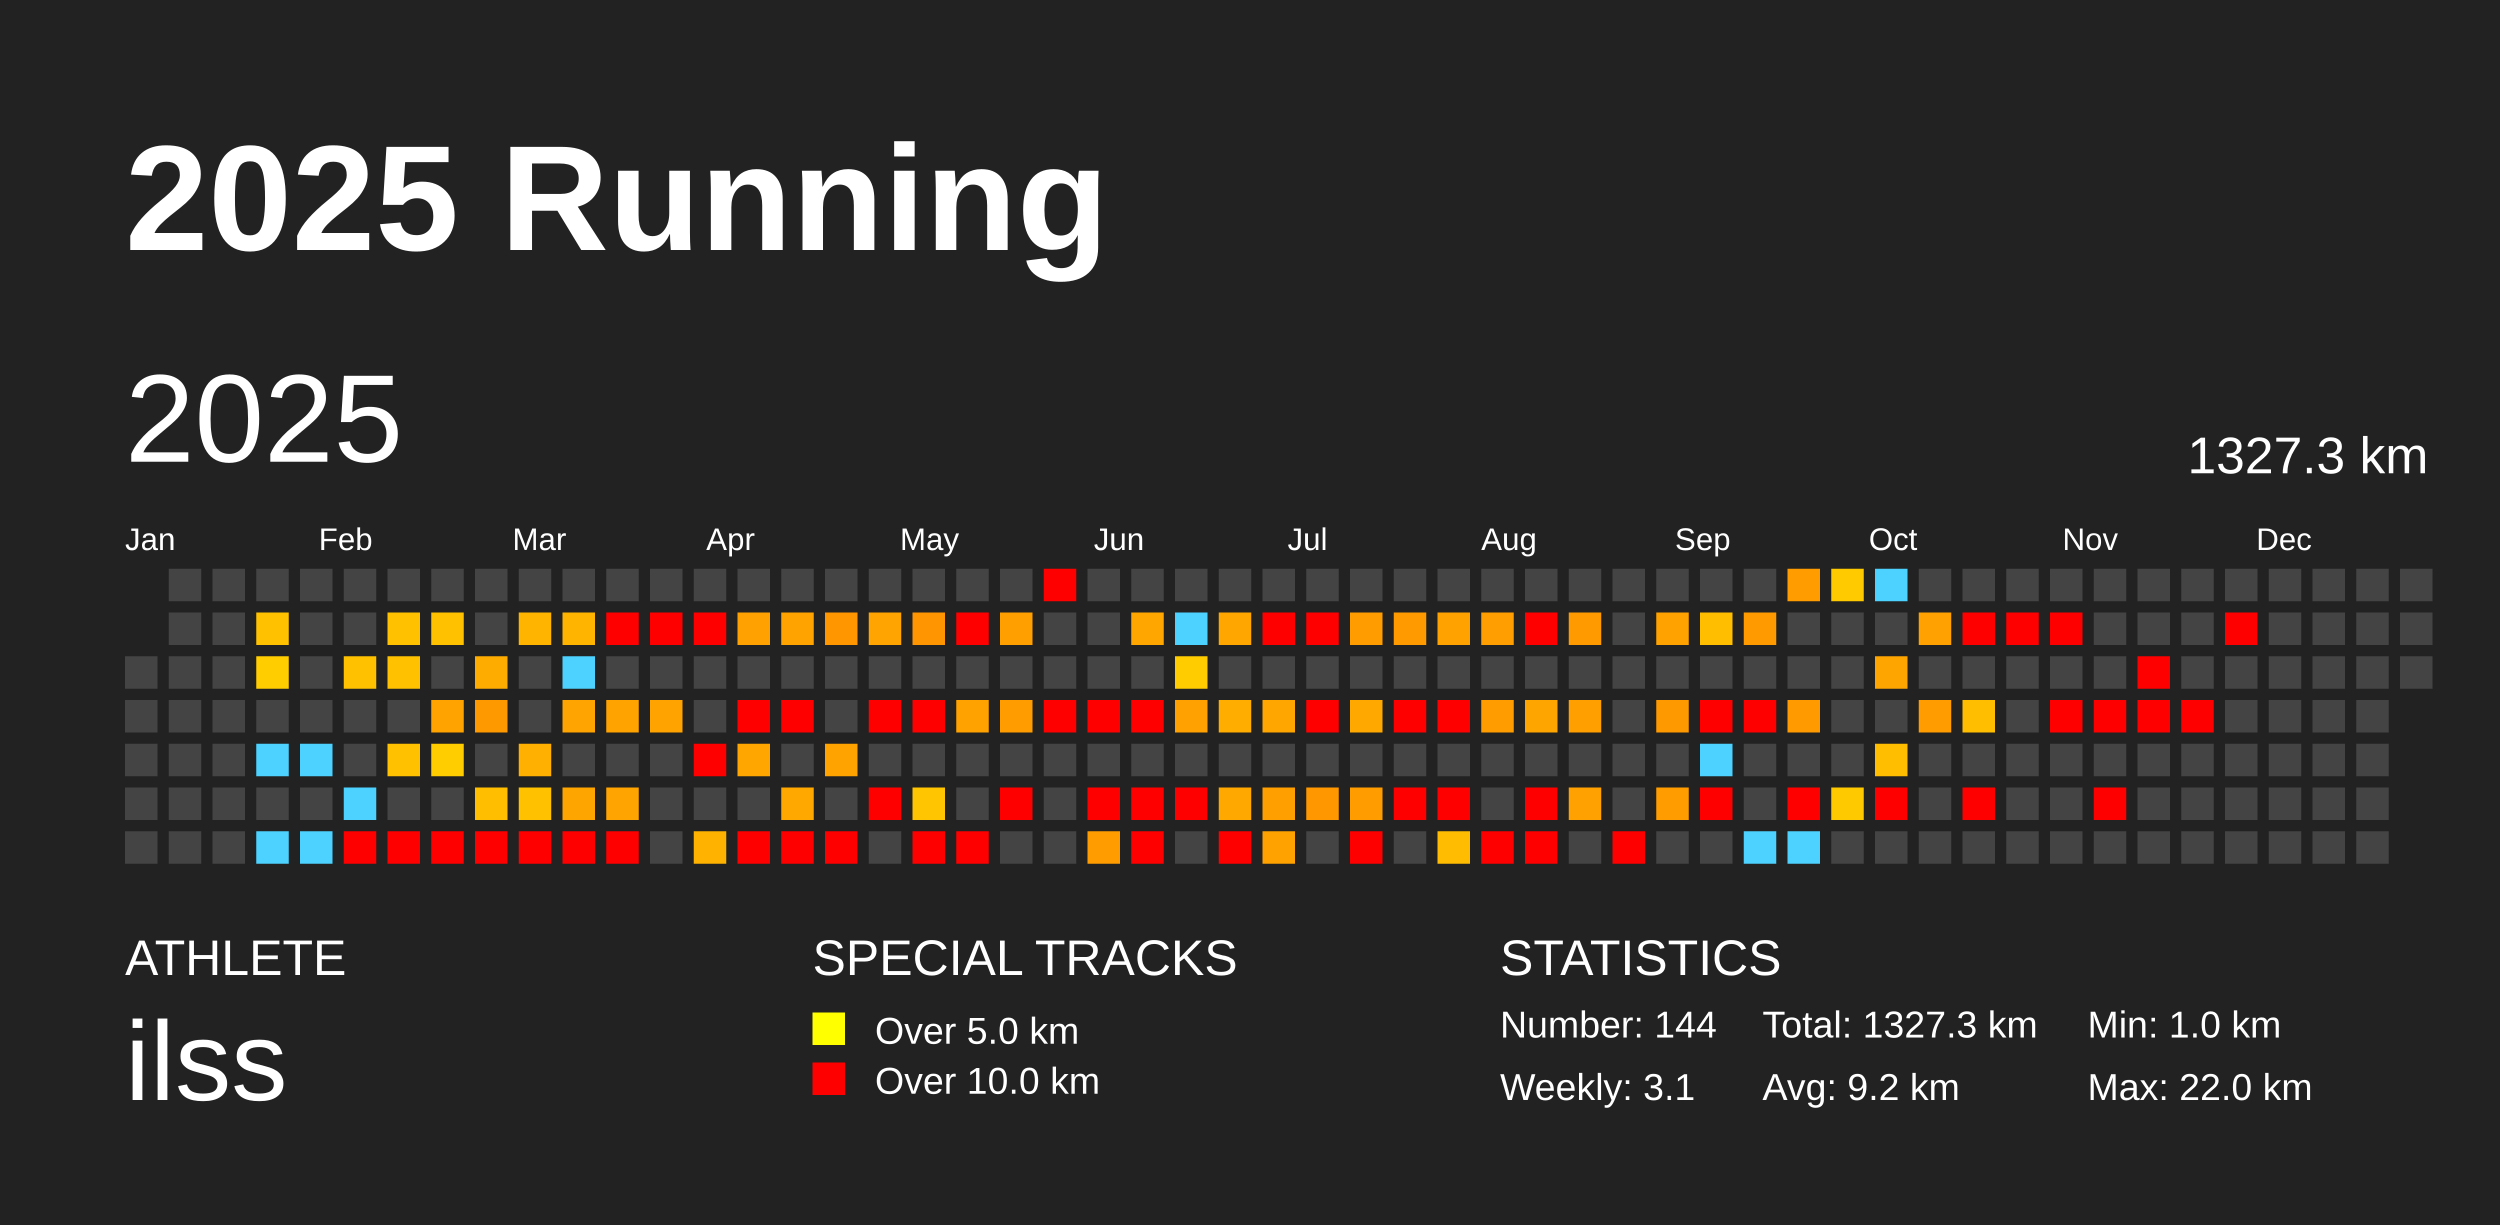
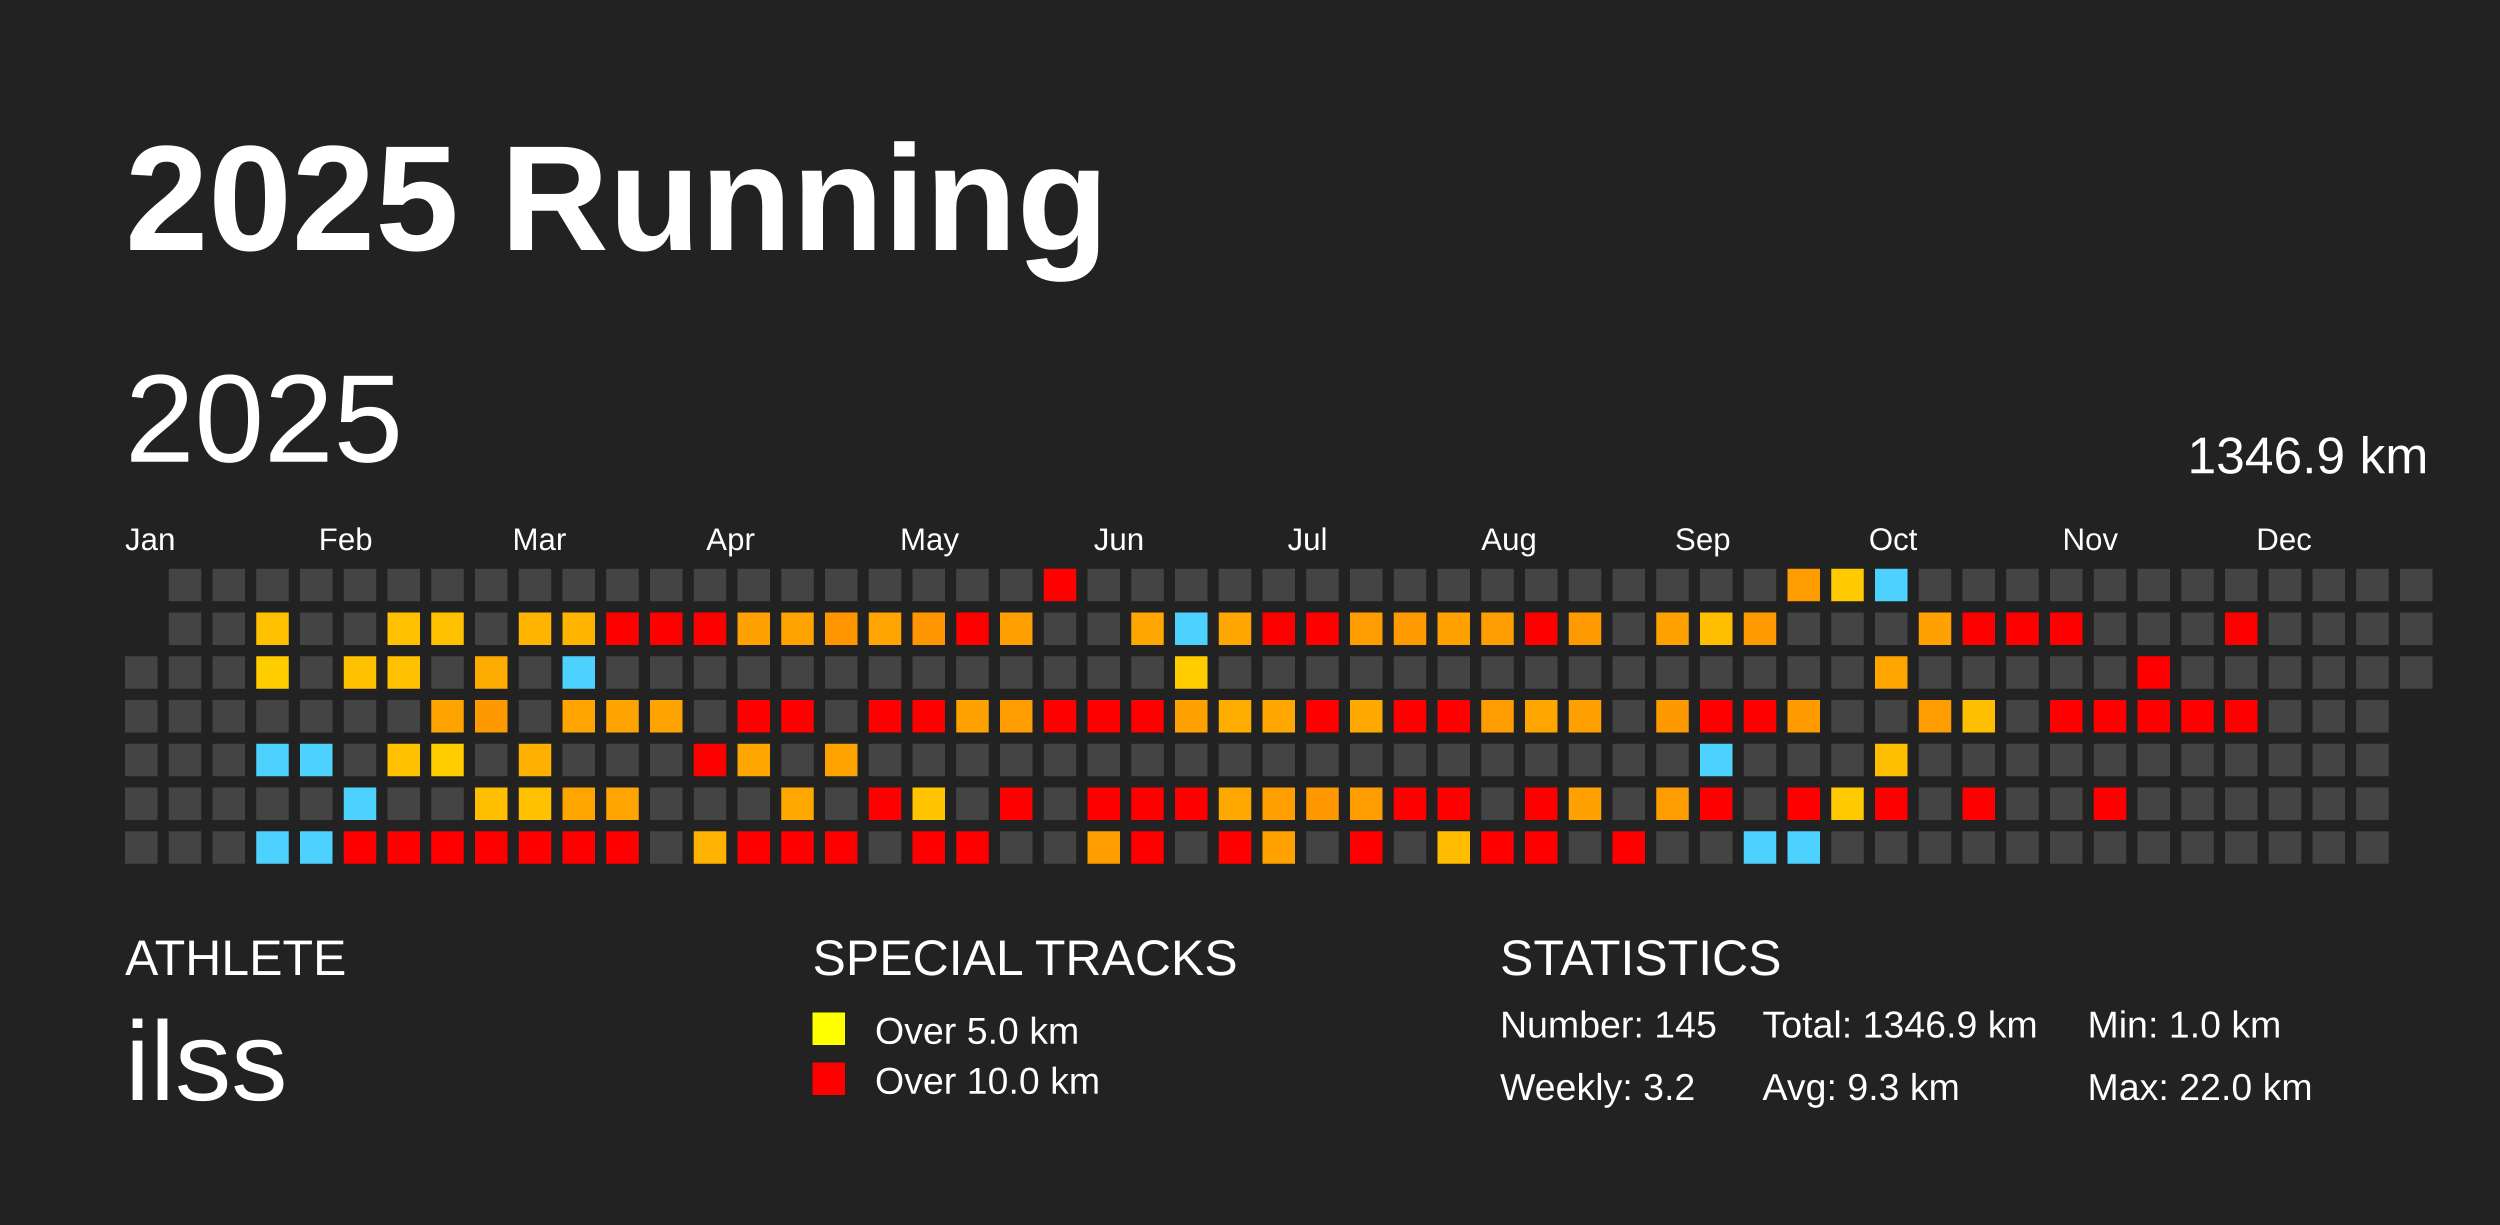
<svg xmlns="http://www.w3.org/2000/svg" baseProfile="full" height="98mm" version="1.1" viewBox="0,0,200,98" width="200mm">
  <defs />
  <rect fill="#222222" height="98" width="200" x="0" y="0" />
  <text fill="#FFFFFF" style="font-size:12px; font-family:Arial; font-weight:bold;" x="10" y="20">2025 Running</text>
  <text fill="#FFFFFF" style="font-size:4px; font-family:Arial" x="10" y="78">ATHLETE</text>
  <text fill="#FFFFFF" style="font-size:9px; font-family:Arial" x="10" y="88">ilss</text>
  <text fill="#FFFFFF" style="font-size:4px; font-family:Arial" x="65" y="78">SPECIAL TRACKS</text>
  <rect fill="yellow" height="2.6" width="2.6" x="65" y="81" />
  <text fill="#FFFFFF" style="font-size:3px; font-family:Arial" x="70" y="83.5">Over 5.0 km</text>
  <rect fill="red" height="2.6" width="2.6" x="65" y="85" />
  <text fill="#FFFFFF" style="font-size:3px; font-family:Arial" x="70" y="87.5">Over 10.0 km</text>
  <text fill="#FFFFFF" style="font-size:4px; font-family:Arial" x="120" y="78">STATISTICS</text>
-   <text fill="#FFFFFF" style="font-size:3px; font-family:Arial" x="120" y="83">Number: 144</text>
-   <text fill="#FFFFFF" style="font-size:3px; font-family:Arial" x="120" y="88">Weekly: 3.1</text>
-   <text fill="#FFFFFF" style="font-size:3px; font-family:Arial" x="141" y="83">Total: 1327.3 km</text>
-   <text fill="#FFFFFF" style="font-size:3px; font-family:Arial" x="141" y="88">Avg: 9.2 km</text>
+   <text fill="#FFFFFF" style="font-size:3px; font-family:Arial" x="120" y="83">Number: 145</text>
+   <text fill="#FFFFFF" style="font-size:3px; font-family:Arial" x="120" y="88">Weekly: 3.2</text>
+   <text fill="#FFFFFF" style="font-size:3px; font-family:Arial" x="141" y="83">Total: 1346.9 km</text>
+   <text fill="#FFFFFF" style="font-size:3px; font-family:Arial" x="141" y="88">Avg: 9.3 km</text>
  <text fill="#FFFFFF" style="font-size:3px; font-family:Arial" x="167" y="83">Min: 1.0 km</text>
  <text fill="#FFFFFF" style="font-size:3px; font-family:Arial" x="167" y="88">Max: 22.0 km</text>
  <text dominant-baseline="hanging" fill="#FFFFFF" style="font-size:10.0px; font-family:Arial;" x="10" y="30">2025</text>
-   <text dominant-baseline="hanging" fill="#FFFFFF" style="font-size:4.125px; font-family:Arial;" x="175" y="35">1327.3 km</text>
+   <text dominant-baseline="hanging" fill="#FFFFFF" style="font-size:4.125px; font-family:Arial;" x="175" y="35">1346.9 km</text>
  <text fill="#FFFFFF" style="font-size:2.5px; font-family:Arial" x="10.0" y="44">Jan</text>
  <text fill="#FFFFFF" style="font-size:2.5px; font-family:Arial" x="25.5" y="44">Feb</text>
  <text fill="#FFFFFF" style="font-size:2.5px; font-family:Arial" x="41.0" y="44">Mar</text>
  <text fill="#FFFFFF" style="font-size:2.5px; font-family:Arial" x="56.5" y="44">Apr</text>
  <text fill="#FFFFFF" style="font-size:2.5px; font-family:Arial" x="72.0" y="44">May</text>
  <text fill="#FFFFFF" style="font-size:2.5px; font-family:Arial" x="87.5" y="44">Jun</text>
  <text fill="#FFFFFF" style="font-size:2.5px; font-family:Arial" x="103.0" y="44">Jul</text>
  <text fill="#FFFFFF" style="font-size:2.5px; font-family:Arial" x="118.5" y="44">Aug</text>
  <text fill="#FFFFFF" style="font-size:2.5px; font-family:Arial" x="134.0" y="44">Sep</text>
  <text fill="#FFFFFF" style="font-size:2.5px; font-family:Arial" x="149.5" y="44">Oct</text>
  <text fill="#FFFFFF" style="font-size:2.5px; font-family:Arial" x="165.0" y="44">Nov</text>
  <text fill="#FFFFFF" style="font-size:2.5px; font-family:Arial" x="180.5" y="44">Dec</text>
  <rect fill="#444444" height="2.6" width="2.6" x="10.0" y="52.5" />
  <rect fill="#444444" height="2.6" width="2.6" x="10.0" y="56.0" />
  <rect fill="#444444" height="2.6" width="2.6" x="10.0" y="59.5" />
  <rect fill="#444444" height="2.6" width="2.6" x="10.0" y="63.0" />
  <rect fill="#444444" height="2.6" width="2.6" x="10.0" y="66.5" />
  <rect fill="#444444" height="2.6" width="2.6" x="13.5" y="45.5" />
  <rect fill="#444444" height="2.6" width="2.6" x="13.5" y="49.0" />
  <rect fill="#444444" height="2.6" width="2.6" x="13.5" y="52.5" />
  <rect fill="#444444" height="2.6" width="2.6" x="13.5" y="56.0" />
  <rect fill="#444444" height="2.6" width="2.6" x="13.5" y="59.5" />
  <rect fill="#444444" height="2.6" width="2.6" x="13.5" y="63.0" />
  <rect fill="#444444" height="2.6" width="2.6" x="13.5" y="66.5" />
  <rect fill="#444444" height="2.6" width="2.6" x="17.0" y="45.5" />
  <rect fill="#444444" height="2.6" width="2.6" x="17.0" y="49.0" />
  <rect fill="#444444" height="2.6" width="2.6" x="17.0" y="52.5" />
  <rect fill="#444444" height="2.6" width="2.6" x="17.0" y="56.0" />
  <rect fill="#444444" height="2.6" width="2.6" x="17.0" y="59.5" />
  <rect fill="#444444" height="2.6" width="2.6" x="17.0" y="63.0" />
  <rect fill="#444444" height="2.6" width="2.6" x="17.0" y="66.5" />
  <rect fill="#444444" height="2.6" width="2.6" x="20.5" y="45.5" />
  <rect fill="#ffc100" height="2.6" width="2.6" x="20.5" y="49.0" />
  <rect fill="#ffcd00" height="2.6" width="2.6" x="20.5" y="52.5" />
  <rect fill="#444444" height="2.6" width="2.6" x="20.5" y="56.0" />
  <rect fill="#4dd2ff" height="2.6" width="2.6" x="20.5" y="59.5" />
  <rect fill="#444444" height="2.6" width="2.6" x="20.5" y="63.0" />
  <rect fill="#4dd2ff" height="2.6" width="2.6" x="20.5" y="66.5" />
  <rect fill="#444444" height="2.6" width="2.6" x="24.0" y="45.5" />
  <rect fill="#444444" height="2.6" width="2.6" x="24.0" y="49.0" />
  <rect fill="#444444" height="2.6" width="2.6" x="24.0" y="52.5" />
  <rect fill="#444444" height="2.6" width="2.6" x="24.0" y="56.0" />
  <rect fill="#4dd2ff" height="2.6" width="2.6" x="24.0" y="59.5" />
  <rect fill="#444444" height="2.6" width="2.6" x="24.0" y="63.0" />
  <rect fill="#4dd2ff" height="2.6" width="2.6" x="24.0" y="66.5" />
  <rect fill="#444444" height="2.6" width="2.6" x="27.5" y="45.5" />
  <rect fill="#444444" height="2.6" width="2.6" x="27.5" y="49.0" />
  <rect fill="#ffc100" height="2.6" width="2.6" x="27.5" y="52.5" />
  <rect fill="#444444" height="2.6" width="2.6" x="27.5" y="56.0" />
  <rect fill="#444444" height="2.6" width="2.6" x="27.5" y="59.5" />
  <rect fill="#4dd2ff" height="2.6" width="2.6" x="27.5" y="63.0" />
  <rect fill="red" height="2.6" width="2.6" x="27.5" y="66.5" />
  <rect fill="#444444" height="2.6" width="2.6" x="31.0" y="45.5" />
  <rect fill="#ffc100" height="2.6" width="2.6" x="31.0" y="49.0" />
  <rect fill="#ffc100" height="2.6" width="2.6" x="31.0" y="52.5" />
  <rect fill="#444444" height="2.6" width="2.6" x="31.0" y="56.0" />
  <rect fill="#ffc100" height="2.6" width="2.6" x="31.0" y="59.5" />
  <rect fill="#444444" height="2.6" width="2.6" x="31.0" y="63.0" />
  <rect fill="red" height="2.6" width="2.6" x="31.0" y="66.5" />
  <rect fill="#444444" height="2.6" width="2.6" x="34.5" y="45.5" />
  <rect fill="#ffc100" height="2.6" width="2.6" x="34.5" y="49.0" />
  <rect fill="#444444" height="2.6" width="2.6" x="34.5" y="52.5" />
  <rect fill="#ffa300" height="2.6" width="2.6" x="34.5" y="56.0" />
  <rect fill="#ffcd00" height="2.6" width="2.6" x="34.5" y="59.5" />
  <rect fill="#444444" height="2.6" width="2.6" x="34.5" y="63.0" />
  <rect fill="red" height="2.6" width="2.6" x="34.5" y="66.5" />
  <rect fill="#444444" height="2.6" width="2.6" x="38.0" y="45.5" />
  <rect fill="#444444" height="2.6" width="2.6" x="38.0" y="49.0" />
  <rect fill="#ffac00" height="2.6" width="2.6" x="38.0" y="52.5" />
  <rect fill="#ff9900" height="2.6" width="2.6" x="38.0" y="56.0" />
  <rect fill="#444444" height="2.6" width="2.6" x="38.0" y="59.5" />
  <rect fill="#ffbf00" height="2.6" width="2.6" x="38.0" y="63.0" />
  <rect fill="red" height="2.6" width="2.6" x="38.0" y="66.5" />
  <rect fill="#444444" height="2.6" width="2.6" x="41.5" y="45.5" />
  <rect fill="#ffb500" height="2.6" width="2.6" x="41.5" y="49.0" />
  <rect fill="#444444" height="2.6" width="2.6" x="41.5" y="52.5" />
  <rect fill="#444444" height="2.6" width="2.6" x="41.5" y="56.0" />
  <rect fill="#ffb000" height="2.6" width="2.6" x="41.5" y="59.5" />
  <rect fill="#ffc100" height="2.6" width="2.6" x="41.5" y="63.0" />
  <rect fill="red" height="2.6" width="2.6" x="41.5" y="66.5" />
  <rect fill="#444444" height="2.6" width="2.6" x="45.0" y="45.5" />
  <rect fill="#ffb500" height="2.6" width="2.6" x="45.0" y="49.0" />
  <rect fill="#4dd2ff" height="2.6" width="2.6" x="45.0" y="52.5" />
  <rect fill="#ffa400" height="2.6" width="2.6" x="45.0" y="56.0" />
  <rect fill="#444444" height="2.6" width="2.6" x="45.0" y="59.5" />
  <rect fill="#ffa500" height="2.6" width="2.6" x="45.0" y="63.0" />
  <rect fill="red" height="2.6" width="2.6" x="45.0" y="66.5" />
  <rect fill="#444444" height="2.6" width="2.6" x="48.5" y="45.5" />
  <rect fill="red" height="2.6" width="2.6" x="48.5" y="49.0" />
  <rect fill="#444444" height="2.6" width="2.6" x="48.5" y="52.5" />
  <rect fill="#ffa300" height="2.6" width="2.6" x="48.5" y="56.0" />
  <rect fill="#444444" height="2.6" width="2.6" x="48.5" y="59.5" />
  <rect fill="#ffa400" height="2.6" width="2.6" x="48.5" y="63.0" />
  <rect fill="red" height="2.6" width="2.6" x="48.5" y="66.5" />
  <rect fill="#444444" height="2.6" width="2.6" x="52.0" y="45.5" />
  <rect fill="red" height="2.6" width="2.6" x="52.0" y="49.0" />
  <rect fill="#444444" height="2.6" width="2.6" x="52.0" y="52.5" />
  <rect fill="#ffa300" height="2.6" width="2.6" x="52.0" y="56.0" />
  <rect fill="#444444" height="2.6" width="2.6" x="52.0" y="59.5" />
  <rect fill="#444444" height="2.6" width="2.6" x="52.0" y="63.0" />
  <rect fill="#444444" height="2.6" width="2.6" x="52.0" y="66.5" />
  <rect fill="#444444" height="2.6" width="2.6" x="55.5" y="45.5" />
  <rect fill="red" height="2.6" width="2.6" x="55.5" y="49.0" />
  <rect fill="#444444" height="2.6" width="2.6" x="55.5" y="52.5" />
  <rect fill="#444444" height="2.6" width="2.6" x="55.5" y="56.0" />
  <rect fill="red" height="2.6" width="2.6" x="55.5" y="59.5" />
  <rect fill="#444444" height="2.6" width="2.6" x="55.5" y="63.0" />
  <rect fill="#ffb200" height="2.6" width="2.6" x="55.5" y="66.5" />
  <rect fill="#444444" height="2.6" width="2.6" x="59.0" y="45.5" />
  <rect fill="#ffa100" height="2.6" width="2.6" x="59.0" y="49.0" />
  <rect fill="#444444" height="2.6" width="2.6" x="59.0" y="52.5" />
  <rect fill="red" height="2.6" width="2.6" x="59.0" y="56.0" />
  <rect fill="#ffa700" height="2.6" width="2.6" x="59.0" y="59.5" />
  <rect fill="#444444" height="2.6" width="2.6" x="59.0" y="63.0" />
  <rect fill="red" height="2.6" width="2.6" x="59.0" y="66.5" />
  <rect fill="#444444" height="2.6" width="2.6" x="62.5" y="45.5" />
  <rect fill="#ffa300" height="2.6" width="2.6" x="62.5" y="49.0" />
  <rect fill="#444444" height="2.6" width="2.6" x="62.5" y="52.5" />
  <rect fill="red" height="2.6" width="2.6" x="62.5" y="56.0" />
  <rect fill="#444444" height="2.6" width="2.6" x="62.5" y="59.5" />
  <rect fill="#ffa800" height="2.6" width="2.6" x="62.5" y="63.0" />
  <rect fill="red" height="2.6" width="2.6" x="62.5" y="66.5" />
  <rect fill="#444444" height="2.6" width="2.6" x="66.0" y="45.5" />
  <rect fill="#ff9600" height="2.6" width="2.6" x="66.0" y="49.0" />
  <rect fill="#444444" height="2.6" width="2.6" x="66.0" y="52.5" />
  <rect fill="#444444" height="2.6" width="2.6" x="66.0" y="56.0" />
  <rect fill="#ffa300" height="2.6" width="2.6" x="66.0" y="59.5" />
  <rect fill="#444444" height="2.6" width="2.6" x="66.0" y="63.0" />
  <rect fill="red" height="2.6" width="2.6" x="66.0" y="66.5" />
  <rect fill="#444444" height="2.6" width="2.6" x="69.5" y="45.5" />
  <rect fill="#ffa400" height="2.6" width="2.6" x="69.5" y="49.0" />
  <rect fill="#444444" height="2.6" width="2.6" x="69.5" y="52.5" />
  <rect fill="red" height="2.6" width="2.6" x="69.5" y="56.0" />
  <rect fill="#444444" height="2.6" width="2.6" x="69.5" y="59.5" />
  <rect fill="red" height="2.6" width="2.6" x="69.5" y="63.0" />
  <rect fill="#444444" height="2.6" width="2.6" x="69.5" y="66.5" />
  <rect fill="#444444" height="2.6" width="2.6" x="73.0" y="45.5" />
  <rect fill="#ff9500" height="2.6" width="2.6" x="73.0" y="49.0" />
  <rect fill="#444444" height="2.6" width="2.6" x="73.0" y="52.5" />
  <rect fill="red" height="2.6" width="2.6" x="73.0" y="56.0" />
  <rect fill="#444444" height="2.6" width="2.6" x="73.0" y="59.5" />
  <rect fill="#ffc500" height="2.6" width="2.6" x="73.0" y="63.0" />
  <rect fill="red" height="2.6" width="2.6" x="73.0" y="66.5" />
  <rect fill="#444444" height="2.6" width="2.6" x="76.5" y="45.5" />
  <rect fill="red" height="2.6" width="2.6" x="76.5" y="49.0" />
  <rect fill="#444444" height="2.6" width="2.6" x="76.5" y="52.5" />
  <rect fill="#ffa200" height="2.6" width="2.6" x="76.5" y="56.0" />
  <rect fill="#444444" height="2.6" width="2.6" x="76.5" y="59.5" />
  <rect fill="#444444" height="2.6" width="2.6" x="76.5" y="63.0" />
  <rect fill="red" height="2.6" width="2.6" x="76.5" y="66.5" />
  <rect fill="#444444" height="2.6" width="2.6" x="80.0" y="45.5" />
  <rect fill="#ffa000" height="2.6" width="2.6" x="80.0" y="49.0" />
  <rect fill="#444444" height="2.6" width="2.6" x="80.0" y="52.5" />
  <rect fill="#ff9d00" height="2.6" width="2.6" x="80.0" y="56.0" />
  <rect fill="#444444" height="2.6" width="2.6" x="80.0" y="59.5" />
  <rect fill="red" height="2.6" width="2.6" x="80.0" y="63.0" />
  <rect fill="#444444" height="2.6" width="2.6" x="80.0" y="66.5" />
  <rect fill="red" height="2.6" width="2.6" x="83.5" y="45.5" />
  <rect fill="#444444" height="2.6" width="2.6" x="83.5" y="49.0" />
  <rect fill="#444444" height="2.6" width="2.6" x="83.5" y="52.5" />
  <rect fill="red" height="2.6" width="2.6" x="83.5" y="56.0" />
  <rect fill="#444444" height="2.6" width="2.6" x="83.5" y="59.5" />
  <rect fill="#444444" height="2.6" width="2.6" x="83.5" y="63.0" />
  <rect fill="#444444" height="2.6" width="2.6" x="83.5" y="66.5" />
  <rect fill="#444444" height="2.6" width="2.6" x="87.0" y="45.5" />
  <rect fill="#444444" height="2.6" width="2.6" x="87.0" y="49.0" />
  <rect fill="#444444" height="2.6" width="2.6" x="87.0" y="52.5" />
  <rect fill="red" height="2.6" width="2.6" x="87.0" y="56.0" />
  <rect fill="#444444" height="2.6" width="2.6" x="87.0" y="59.5" />
  <rect fill="red" height="2.6" width="2.6" x="87.0" y="63.0" />
  <rect fill="#ff9d00" height="2.6" width="2.6" x="87.0" y="66.5" />
  <rect fill="#444444" height="2.6" width="2.6" x="90.5" y="45.5" />
  <rect fill="#ffa700" height="2.6" width="2.6" x="90.5" y="49.0" />
  <rect fill="#444444" height="2.6" width="2.6" x="90.5" y="52.5" />
  <rect fill="red" height="2.6" width="2.6" x="90.5" y="56.0" />
  <rect fill="#444444" height="2.6" width="2.6" x="90.5" y="59.5" />
  <rect fill="red" height="2.6" width="2.6" x="90.5" y="63.0" />
  <rect fill="red" height="2.6" width="2.6" x="90.5" y="66.5" />
  <rect fill="#444444" height="2.6" width="2.6" x="94.0" y="45.5" />
  <rect fill="#4dd2ff" height="2.6" width="2.6" x="94.0" y="49.0" />
  <rect fill="#ffcc00" height="2.6" width="2.6" x="94.0" y="52.5" />
  <rect fill="#ffa100" height="2.6" width="2.6" x="94.0" y="56.0" />
  <rect fill="#444444" height="2.6" width="2.6" x="94.0" y="59.5" />
  <rect fill="red" height="2.6" width="2.6" x="94.0" y="63.0" />
  <rect fill="#444444" height="2.6" width="2.6" x="94.0" y="66.5" />
  <rect fill="#444444" height="2.6" width="2.6" x="97.5" y="45.5" />
  <rect fill="#ffa700" height="2.6" width="2.6" x="97.5" y="49.0" />
  <rect fill="#444444" height="2.6" width="2.6" x="97.5" y="52.5" />
  <rect fill="#ffae00" height="2.6" width="2.6" x="97.5" y="56.0" />
  <rect fill="#444444" height="2.6" width="2.6" x="97.5" y="59.5" />
  <rect fill="#ffa800" height="2.6" width="2.6" x="97.5" y="63.0" />
  <rect fill="red" height="2.6" width="2.6" x="97.5" y="66.5" />
  <rect fill="#444444" height="2.6" width="2.6" x="101.0" y="45.5" />
  <rect fill="red" height="2.6" width="2.6" x="101.0" y="49.0" />
  <rect fill="#444444" height="2.6" width="2.6" x="101.0" y="52.5" />
  <rect fill="#ffa600" height="2.6" width="2.6" x="101.0" y="56.0" />
  <rect fill="#444444" height="2.6" width="2.6" x="101.0" y="59.5" />
  <rect fill="#ff9f00" height="2.6" width="2.6" x="101.0" y="63.0" />
  <rect fill="#ffa200" height="2.6" width="2.6" x="101.0" y="66.5" />
  <rect fill="#444444" height="2.6" width="2.6" x="104.5" y="45.5" />
  <rect fill="red" height="2.6" width="2.6" x="104.5" y="49.0" />
  <rect fill="#444444" height="2.6" width="2.6" x="104.5" y="52.5" />
  <rect fill="red" height="2.6" width="2.6" x="104.5" y="56.0" />
  <rect fill="#444444" height="2.6" width="2.6" x="104.5" y="59.5" />
  <rect fill="#ff9800" height="2.6" width="2.6" x="104.5" y="63.0" />
  <rect fill="#444444" height="2.6" width="2.6" x="104.5" y="66.5" />
  <rect fill="#444444" height="2.6" width="2.6" x="108.0" y="45.5" />
  <rect fill="#ff9c00" height="2.6" width="2.6" x="108.0" y="49.0" />
  <rect fill="#444444" height="2.6" width="2.6" x="108.0" y="52.5" />
  <rect fill="#ffa900" height="2.6" width="2.6" x="108.0" y="56.0" />
  <rect fill="#444444" height="2.6" width="2.6" x="108.0" y="59.5" />
  <rect fill="#ff9d00" height="2.6" width="2.6" x="108.0" y="63.0" />
  <rect fill="red" height="2.6" width="2.6" x="108.0" y="66.5" />
  <rect fill="#444444" height="2.6" width="2.6" x="111.5" y="45.5" />
  <rect fill="#ff9b00" height="2.6" width="2.6" x="111.5" y="49.0" />
  <rect fill="#444444" height="2.6" width="2.6" x="111.5" y="52.5" />
  <rect fill="red" height="2.6" width="2.6" x="111.5" y="56.0" />
  <rect fill="#444444" height="2.6" width="2.6" x="111.5" y="59.5" />
  <rect fill="red" height="2.6" width="2.6" x="111.5" y="63.0" />
  <rect fill="#444444" height="2.6" width="2.6" x="111.5" y="66.5" />
  <rect fill="#444444" height="2.6" width="2.6" x="115.0" y="45.5" />
  <rect fill="#ffa200" height="2.6" width="2.6" x="115.0" y="49.0" />
  <rect fill="#444444" height="2.6" width="2.6" x="115.0" y="52.5" />
  <rect fill="red" height="2.6" width="2.6" x="115.0" y="56.0" />
  <rect fill="#444444" height="2.6" width="2.6" x="115.0" y="59.5" />
  <rect fill="red" height="2.6" width="2.6" x="115.0" y="63.0" />
  <rect fill="#ffbc00" height="2.6" width="2.6" x="115.0" y="66.5" />
  <rect fill="#444444" height="2.6" width="2.6" x="118.5" y="45.5" />
  <rect fill="#ff9e00" height="2.6" width="2.6" x="118.5" y="49.0" />
  <rect fill="#444444" height="2.6" width="2.6" x="118.5" y="52.5" />
  <rect fill="#ff9d00" height="2.6" width="2.6" x="118.5" y="56.0" />
  <rect fill="#444444" height="2.6" width="2.6" x="118.5" y="59.5" />
  <rect fill="#444444" height="2.6" width="2.6" x="118.5" y="63.0" />
  <rect fill="red" height="2.6" width="2.6" x="118.5" y="66.5" />
  <rect fill="#444444" height="2.6" width="2.6" x="122.0" y="45.5" />
  <rect fill="red" height="2.6" width="2.6" x="122.0" y="49.0" />
  <rect fill="#444444" height="2.6" width="2.6" x="122.0" y="52.5" />
  <rect fill="#ffa500" height="2.6" width="2.6" x="122.0" y="56.0" />
  <rect fill="#444444" height="2.6" width="2.6" x="122.0" y="59.5" />
  <rect fill="red" height="2.6" width="2.6" x="122.0" y="63.0" />
  <rect fill="red" height="2.6" width="2.6" x="122.0" y="66.5" />
  <rect fill="#444444" height="2.6" width="2.6" x="125.5" y="45.5" />
  <rect fill="#ff9b00" height="2.6" width="2.6" x="125.5" y="49.0" />
  <rect fill="#444444" height="2.6" width="2.6" x="125.5" y="52.5" />
  <rect fill="#ff9f00" height="2.6" width="2.6" x="125.5" y="56.0" />
  <rect fill="#444444" height="2.6" width="2.6" x="125.5" y="59.5" />
  <rect fill="#ffa100" height="2.6" width="2.6" x="125.5" y="63.0" />
  <rect fill="#444444" height="2.6" width="2.6" x="125.5" y="66.5" />
  <rect fill="#444444" height="2.6" width="2.6" x="129.0" y="45.5" />
  <rect fill="#444444" height="2.6" width="2.6" x="129.0" y="49.0" />
  <rect fill="#444444" height="2.6" width="2.6" x="129.0" y="52.5" />
  <rect fill="#444444" height="2.6" width="2.6" x="129.0" y="56.0" />
  <rect fill="#444444" height="2.6" width="2.6" x="129.0" y="59.5" />
  <rect fill="#444444" height="2.6" width="2.6" x="129.0" y="63.0" />
  <rect fill="red" height="2.6" width="2.6" x="129.0" y="66.5" />
  <rect fill="#444444" height="2.6" width="2.6" x="132.5" y="45.5" />
  <rect fill="#ffa200" height="2.6" width="2.6" x="132.5" y="49.0" />
  <rect fill="#444444" height="2.6" width="2.6" x="132.5" y="52.5" />
  <rect fill="#ff9900" height="2.6" width="2.6" x="132.5" y="56.0" />
  <rect fill="#444444" height="2.6" width="2.6" x="132.5" y="59.5" />
  <rect fill="#ff9d00" height="2.6" width="2.6" x="132.5" y="63.0" />
  <rect fill="#444444" height="2.6" width="2.6" x="132.5" y="66.5" />
  <rect fill="#444444" height="2.6" width="2.6" x="136.0" y="45.5" />
  <rect fill="#ffbe00" height="2.6" width="2.6" x="136.0" y="49.0" />
  <rect fill="#444444" height="2.6" width="2.6" x="136.0" y="52.5" />
  <rect fill="red" height="2.6" width="2.6" x="136.0" y="56.0" />
  <rect fill="#4dd2ff" height="2.6" width="2.6" x="136.0" y="59.5" />
  <rect fill="red" height="2.6" width="2.6" x="136.0" y="63.0" />
  <rect fill="#444444" height="2.6" width="2.6" x="136.0" y="66.5" />
  <rect fill="#444444" height="2.6" width="2.6" x="139.5" y="45.5" />
  <rect fill="#ff9b00" height="2.6" width="2.6" x="139.5" y="49.0" />
  <rect fill="#444444" height="2.6" width="2.6" x="139.5" y="52.5" />
  <rect fill="red" height="2.6" width="2.6" x="139.5" y="56.0" />
  <rect fill="#444444" height="2.6" width="2.6" x="139.5" y="59.5" />
  <rect fill="#444444" height="2.6" width="2.6" x="139.5" y="63.0" />
  <rect fill="#4dd2ff" height="2.6" width="2.6" x="139.5" y="66.5" />
  <rect fill="#ff9d00" height="2.6" width="2.6" x="143.0" y="45.5" />
  <rect fill="#444444" height="2.6" width="2.6" x="143.0" y="49.0" />
  <rect fill="#444444" height="2.6" width="2.6" x="143.0" y="52.5" />
  <rect fill="#ff9b00" height="2.6" width="2.6" x="143.0" y="56.0" />
  <rect fill="#444444" height="2.6" width="2.6" x="143.0" y="59.5" />
  <rect fill="red" height="2.6" width="2.6" x="143.0" y="63.0" />
  <rect fill="#4dd2ff" height="2.6" width="2.6" x="143.0" y="66.5" />
  <rect fill="#ffcb00" height="2.6" width="2.6" x="146.5" y="45.5" />
  <rect fill="#444444" height="2.6" width="2.6" x="146.5" y="49.0" />
  <rect fill="#444444" height="2.6" width="2.6" x="146.5" y="52.5" />
  <rect fill="#444444" height="2.6" width="2.6" x="146.5" y="56.0" />
  <rect fill="#444444" height="2.6" width="2.6" x="146.5" y="59.5" />
  <rect fill="#ffc900" height="2.6" width="2.6" x="146.5" y="63.0" />
  <rect fill="#444444" height="2.6" width="2.6" x="146.5" y="66.5" />
  <rect fill="#4dd2ff" height="2.6" width="2.6" x="150.0" y="45.5" />
  <rect fill="#444444" height="2.6" width="2.6" x="150.0" y="49.0" />
  <rect fill="#ffa500" height="2.6" width="2.6" x="150.0" y="52.5" />
  <rect fill="#444444" height="2.6" width="2.6" x="150.0" y="56.0" />
  <rect fill="#ffbf00" height="2.6" width="2.6" x="150.0" y="59.5" />
  <rect fill="red" height="2.6" width="2.6" x="150.0" y="63.0" />
  <rect fill="#444444" height="2.6" width="2.6" x="150.0" y="66.5" />
  <rect fill="#444444" height="2.6" width="2.6" x="153.5" y="45.5" />
  <rect fill="#ffa100" height="2.6" width="2.6" x="153.5" y="49.0" />
  <rect fill="#444444" height="2.6" width="2.6" x="153.5" y="52.5" />
  <rect fill="#ff9c00" height="2.6" width="2.6" x="153.5" y="56.0" />
  <rect fill="#444444" height="2.6" width="2.6" x="153.5" y="59.5" />
  <rect fill="#444444" height="2.6" width="2.6" x="153.5" y="63.0" />
  <rect fill="#444444" height="2.6" width="2.6" x="153.5" y="66.5" />
  <rect fill="#444444" height="2.6" width="2.6" x="157.0" y="45.5" />
  <rect fill="red" height="2.6" width="2.6" x="157.0" y="49.0" />
  <rect fill="#444444" height="2.6" width="2.6" x="157.0" y="52.5" />
  <rect fill="#ffbf00" height="2.6" width="2.6" x="157.0" y="56.0" />
  <rect fill="#444444" height="2.6" width="2.6" x="157.0" y="59.5" />
  <rect fill="red" height="2.6" width="2.6" x="157.0" y="63.0" />
  <rect fill="#444444" height="2.6" width="2.6" x="157.0" y="66.5" />
  <rect fill="#444444" height="2.6" width="2.6" x="160.5" y="45.5" />
  <rect fill="red" height="2.6" width="2.6" x="160.5" y="49.0" />
  <rect fill="#444444" height="2.6" width="2.6" x="160.5" y="52.5" />
  <rect fill="#444444" height="2.6" width="2.6" x="160.5" y="56.0" />
  <rect fill="#444444" height="2.6" width="2.6" x="160.5" y="59.5" />
  <rect fill="#444444" height="2.6" width="2.6" x="160.5" y="63.0" />
  <rect fill="#444444" height="2.6" width="2.6" x="160.5" y="66.5" />
  <rect fill="#444444" height="2.6" width="2.6" x="164.0" y="45.5" />
  <rect fill="red" height="2.6" width="2.6" x="164.0" y="49.0" />
  <rect fill="#444444" height="2.6" width="2.6" x="164.0" y="52.5" />
  <rect fill="red" height="2.6" width="2.6" x="164.0" y="56.0" />
  <rect fill="#444444" height="2.6" width="2.6" x="164.0" y="59.5" />
  <rect fill="#444444" height="2.6" width="2.6" x="164.0" y="63.0" />
  <rect fill="#444444" height="2.6" width="2.6" x="164.0" y="66.5" />
  <rect fill="#444444" height="2.6" width="2.6" x="167.5" y="45.5" />
  <rect fill="#444444" height="2.6" width="2.6" x="167.5" y="49.0" />
  <rect fill="#444444" height="2.6" width="2.6" x="167.5" y="52.5" />
  <rect fill="red" height="2.6" width="2.6" x="167.5" y="56.0" />
  <rect fill="#444444" height="2.6" width="2.6" x="167.5" y="59.5" />
  <rect fill="red" height="2.6" width="2.6" x="167.5" y="63.0" />
  <rect fill="#444444" height="2.6" width="2.6" x="167.5" y="66.5" />
  <rect fill="#444444" height="2.6" width="2.6" x="171.0" y="45.5" />
  <rect fill="#444444" height="2.6" width="2.6" x="171.0" y="49.0" />
  <rect fill="red" height="2.6" width="2.6" x="171.0" y="52.5" />
  <rect fill="red" height="2.6" width="2.6" x="171.0" y="56.0" />
  <rect fill="#444444" height="2.6" width="2.6" x="171.0" y="59.5" />
  <rect fill="#444444" height="2.6" width="2.6" x="171.0" y="63.0" />
  <rect fill="#444444" height="2.6" width="2.6" x="171.0" y="66.5" />
  <rect fill="#444444" height="2.6" width="2.6" x="174.5" y="45.5" />
  <rect fill="#444444" height="2.6" width="2.6" x="174.5" y="49.0" />
  <rect fill="#444444" height="2.6" width="2.6" x="174.5" y="52.5" />
  <rect fill="red" height="2.6" width="2.6" x="174.5" y="56.0" />
  <rect fill="#444444" height="2.6" width="2.6" x="174.5" y="59.5" />
  <rect fill="#444444" height="2.6" width="2.6" x="174.5" y="63.0" />
  <rect fill="#444444" height="2.6" width="2.6" x="174.5" y="66.5" />
  <rect fill="#444444" height="2.6" width="2.6" x="178.0" y="45.5" />
  <rect fill="red" height="2.6" width="2.6" x="178.0" y="49.0" />
  <rect fill="#444444" height="2.6" width="2.6" x="178.0" y="52.5" />
-   <rect fill="#444444" height="2.6" width="2.6" x="178.0" y="56.0" />
+   <rect fill="red" height="2.6" width="2.6" x="178.0" y="56.0" />
  <rect fill="#444444" height="2.6" width="2.6" x="178.0" y="59.5" />
  <rect fill="#444444" height="2.6" width="2.6" x="178.0" y="63.0" />
  <rect fill="#444444" height="2.6" width="2.6" x="178.0" y="66.5" />
  <rect fill="#444444" height="2.6" width="2.6" x="181.5" y="45.5" />
  <rect fill="#444444" height="2.6" width="2.6" x="181.5" y="49.0" />
  <rect fill="#444444" height="2.6" width="2.6" x="181.5" y="52.5" />
  <rect fill="#444444" height="2.6" width="2.6" x="181.5" y="56.0" />
  <rect fill="#444444" height="2.6" width="2.6" x="181.5" y="59.5" />
  <rect fill="#444444" height="2.6" width="2.6" x="181.5" y="63.0" />
  <rect fill="#444444" height="2.6" width="2.6" x="181.5" y="66.5" />
  <rect fill="#444444" height="2.6" width="2.6" x="185.0" y="45.5" />
  <rect fill="#444444" height="2.6" width="2.6" x="185.0" y="49.0" />
  <rect fill="#444444" height="2.6" width="2.6" x="185.0" y="52.5" />
  <rect fill="#444444" height="2.6" width="2.6" x="185.0" y="56.0" />
  <rect fill="#444444" height="2.6" width="2.6" x="185.0" y="59.5" />
  <rect fill="#444444" height="2.6" width="2.6" x="185.0" y="63.0" />
  <rect fill="#444444" height="2.6" width="2.6" x="185.0" y="66.5" />
  <rect fill="#444444" height="2.6" width="2.6" x="188.5" y="45.5" />
  <rect fill="#444444" height="2.6" width="2.6" x="188.5" y="49.0" />
  <rect fill="#444444" height="2.6" width="2.6" x="188.5" y="52.5" />
  <rect fill="#444444" height="2.6" width="2.6" x="188.5" y="56.0" />
  <rect fill="#444444" height="2.6" width="2.6" x="188.5" y="59.5" />
  <rect fill="#444444" height="2.6" width="2.6" x="188.5" y="63.0" />
  <rect fill="#444444" height="2.6" width="2.6" x="188.5" y="66.5" />
  <rect fill="#444444" height="2.6" width="2.6" x="192.0" y="45.5" />
  <rect fill="#444444" height="2.6" width="2.6" x="192.0" y="49.0" />
  <rect fill="#444444" height="2.6" width="2.6" x="192.0" y="52.5" />
</svg>
